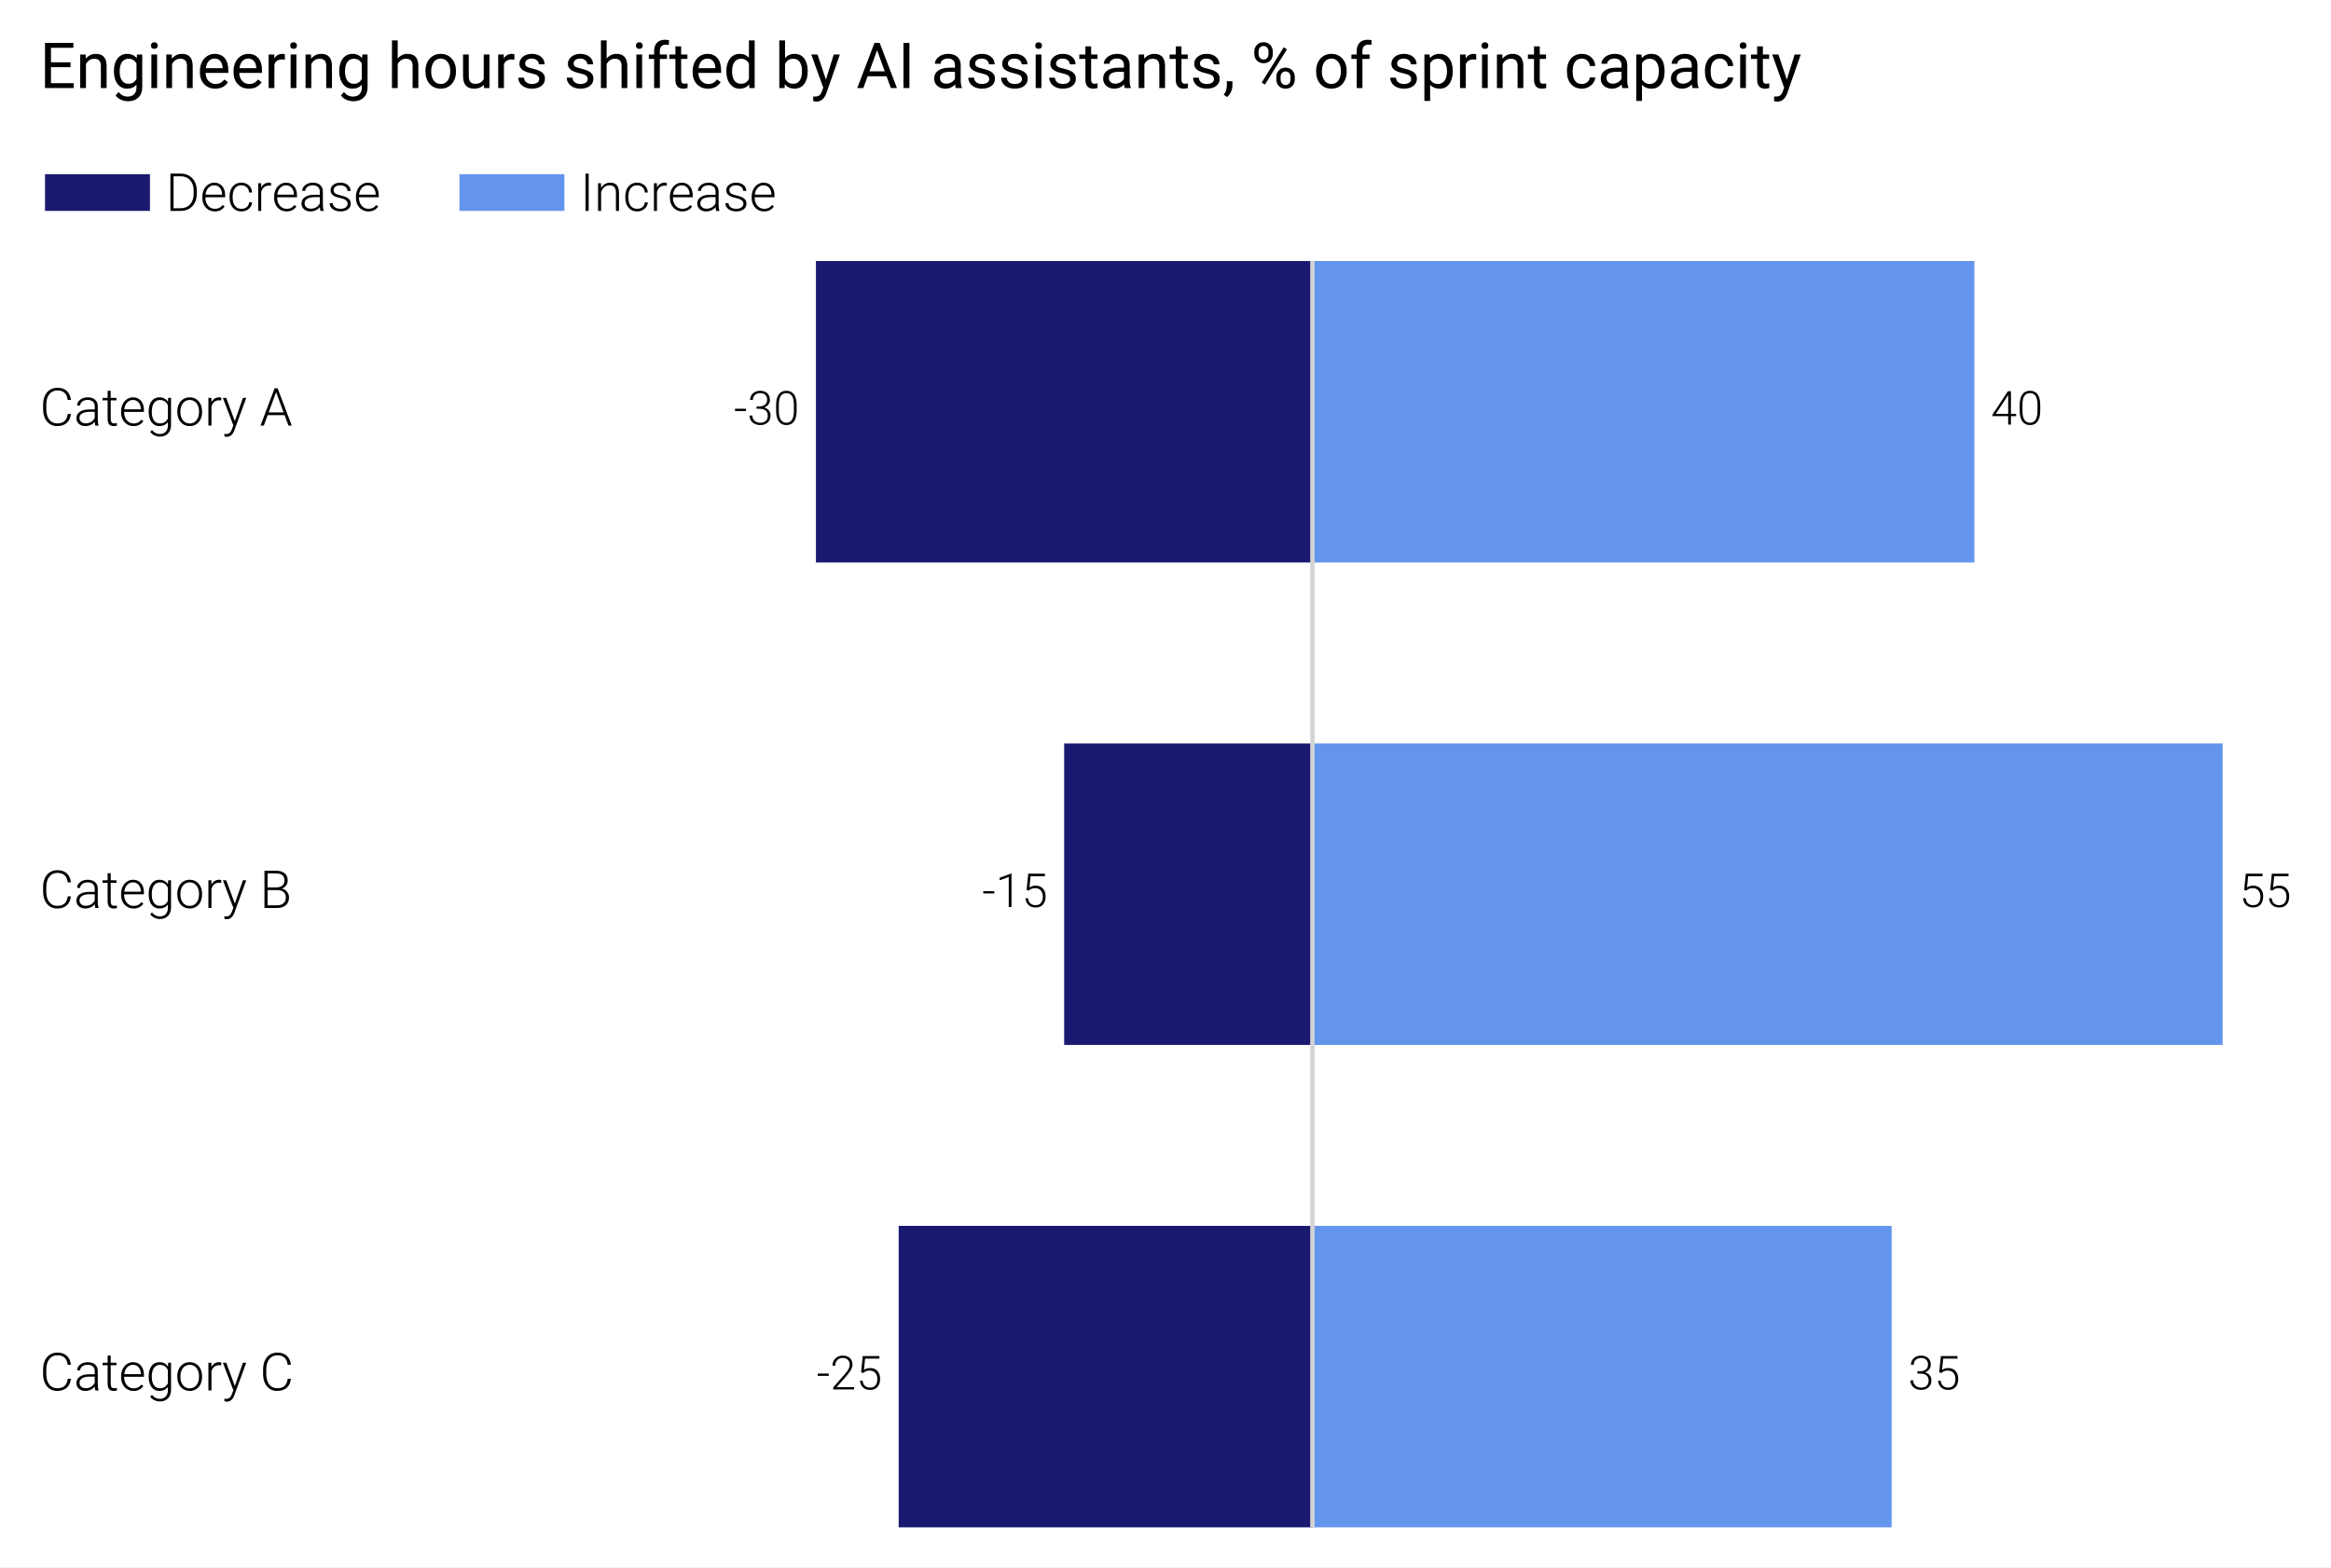
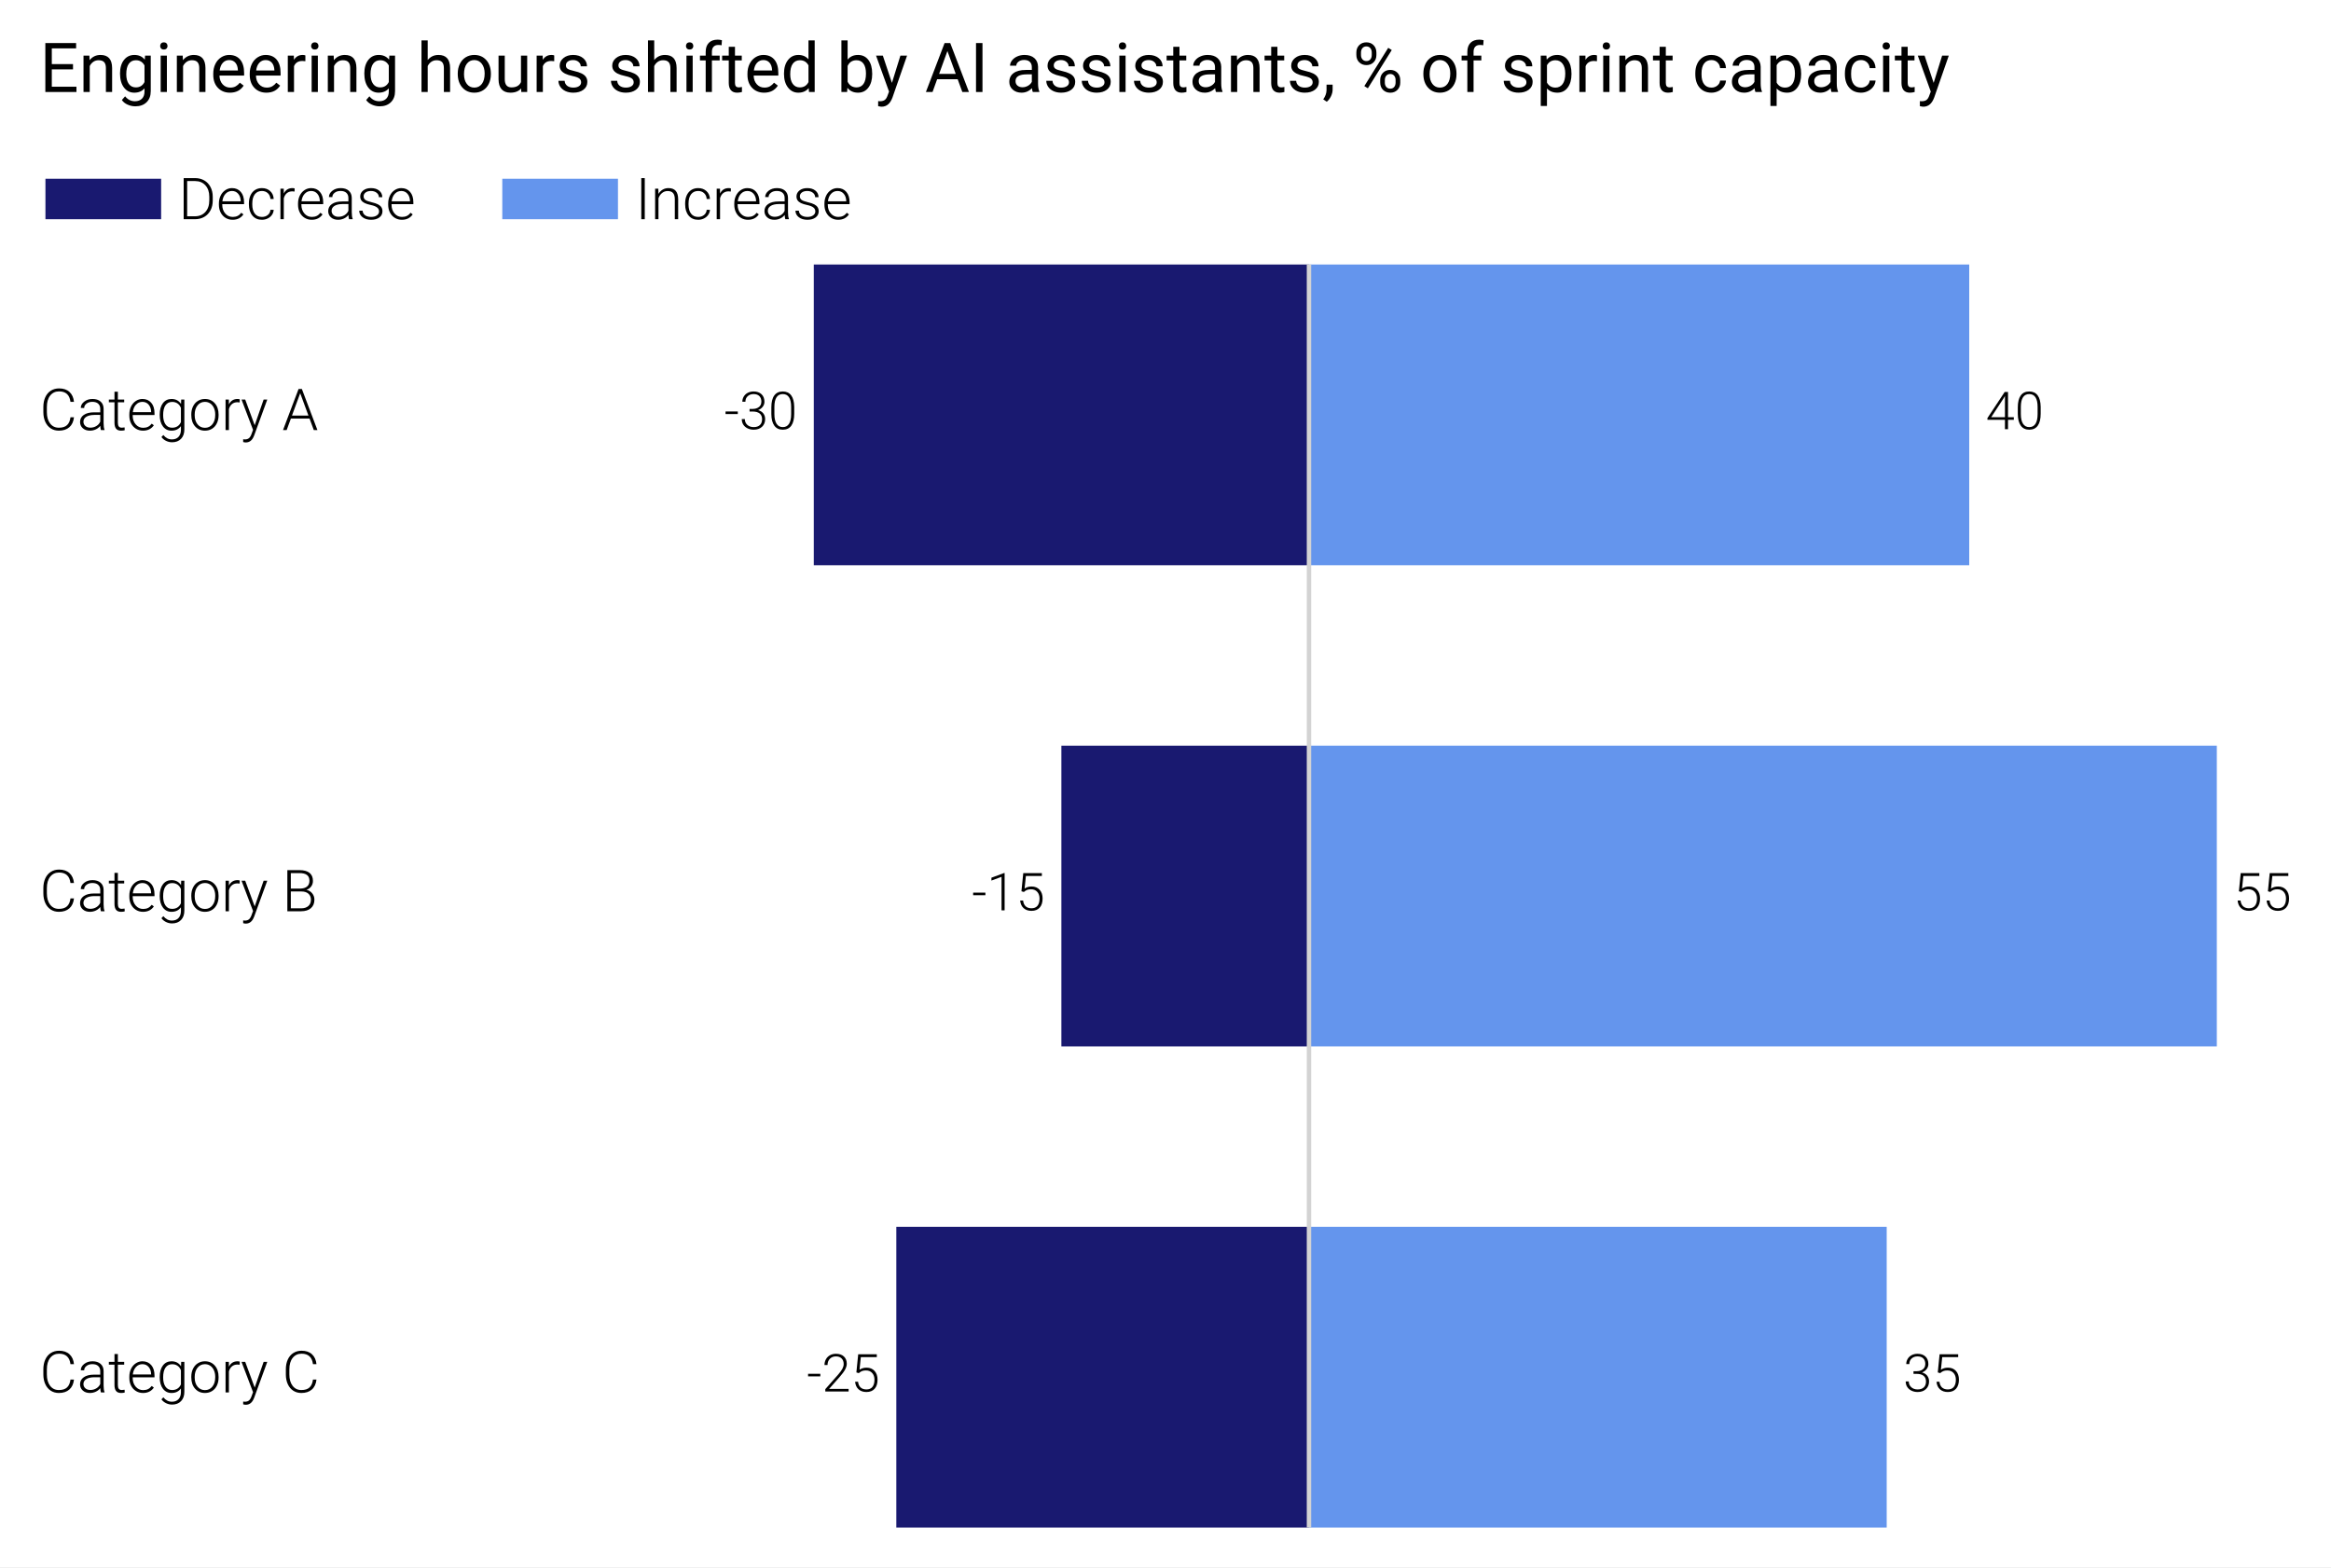
- <svg xmlns="http://www.w3.org/2000/svg" xmlns:xlink="http://www.w3.org/1999/xlink" width="422.039pt" height="283.789pt" viewBox="0 0 422.039 283.789" version="1.1">
+ <svg xmlns="http://www.w3.org/2000/svg" xmlns:xlink="http://www.w3.org/1999/xlink" width="423.147pt" height="284.55pt" viewBox="0 0 423.147 284.55" version="1.1">
  <defs>
    <style type="text/css">*{stroke-linejoin: round; stroke-linecap: butt}</style>
  </defs>
  <g id="figure_1">
    <g id="patch_1">
-       <path d="M 0 283.789  L 422.039 283.789  L 422.039 0  L 0 0  z " style="fill: #ffffff" />
+       <path d="M 0 284.55  L 423.147 284.55  L 423.147 0  L 0 0  z " style="fill: #ffffff" />
    </g>
    <g id="axes_1">
      <g id="patch_2">
-         <path d="M 147.728 276.589  L 402.42 276.589  L 402.42 47.266  L 147.728 47.266  z " style="fill: #ffffff" />
+         <path d="M 147.728 277.35  L 402.42 277.35  L 402.42 48.027  L 147.728 48.027  z " style="fill: #ffffff" />
      </g>
      <g id="patch_3">
-         <path d="M 237.619 276.589  L 162.709 276.589  L 162.709 221.989  L 237.619 221.989  z " clip-path="url(#pb558d24454)" style="fill: #191970" />
+         <path d="M 237.619 277.35  L 162.709 277.35  L 162.709 222.749  L 237.619 222.749  z " clip-path="url(#pd368057b19)" style="fill: #191970" />
      </g>
      <g id="patch_4">
-         <path d="M 237.619 189.228  L 192.673 189.228  L 192.673 134.628  L 237.619 134.628  z " clip-path="url(#pb558d24454)" style="fill: #191970" />
+         <path d="M 237.619 189.988  L 192.673 189.988  L 192.673 135.388  L 237.619 135.388  z " clip-path="url(#pd368057b19)" style="fill: #191970" />
      </g>
      <g id="patch_5">
-         <path d="M 237.619 101.867  L 147.728 101.867  L 147.728 47.266  L 237.619 47.266  z " clip-path="url(#pb558d24454)" style="fill: #191970" />
+         <path d="M 237.619 102.627  L 147.728 102.627  L 147.728 48.027  L 237.619 48.027  z " clip-path="url(#pd368057b19)" style="fill: #191970" />
      </g>
      <g id="patch_6">
-         <path d="M 237.619 276.589  L 342.493 276.589  L 342.493 221.989  L 237.619 221.989  z " clip-path="url(#pb558d24454)" style="fill: #6495ed" />
+         <path d="M 237.619 277.35  L 342.493 277.35  L 342.493 222.749  L 237.619 222.749  z " clip-path="url(#pd368057b19)" style="fill: #6495ed" />
      </g>
      <g id="patch_7">
-         <path d="M 237.619 189.228  L 402.42 189.228  L 402.42 134.628  L 237.619 134.628  z " clip-path="url(#pb558d24454)" style="fill: #6495ed" />
+         <path d="M 237.619 189.988  L 402.42 189.988  L 402.42 135.388  L 237.619 135.388  z " clip-path="url(#pd368057b19)" style="fill: #6495ed" />
      </g>
      <g id="patch_8">
-         <path d="M 237.619 101.867  L 357.475 101.867  L 357.475 47.266  L 237.619 47.266  z " clip-path="url(#pb558d24454)" style="fill: #6495ed" />
+         <path d="M 237.619 102.627  L 357.475 102.627  L 357.475 48.027  L 237.619 48.027  z " clip-path="url(#pd368057b19)" style="fill: #6495ed" />
      </g>
      <g id="matplotlib.axis_1" />
      <g id="matplotlib.axis_2" />
      <g id="line2d_1">
-         <path d="M 237.619 276.589  L 237.619 47.266  " clip-path="url(#pb558d24454)" style="fill: none; stroke: #d3d3d3; stroke-width: 0.8; stroke-linecap: square" />
+         <path d="M 237.619 277.35  L 237.619 48.027  " clip-path="url(#pd368057b19)" style="fill: none; stroke: #d3d3d3; stroke-width: 0.8; stroke-linecap: square" />
      </g>
      <g id="text_1">
-         <g transform="translate(7.2 251.7886) scale(0.095 -0.095)">
+         <g transform="translate(7.2 252.812) scale(0.105 -0.105)">
          <defs>
            <path id="Roboto-Light-43" d="M 3797 1419  Q 3719 700 3283 318  Q 2847 -63 2122 -63  Q 1616 -63 1227 190  Q 838 444 625 908  Q 413 1372 409 1969  L 409 2559  Q 409 3166 621 3634  Q 834 4103 1232 4358  Q 1631 4613 2150 4613  Q 2881 4613 3304 4217  Q 3728 3822 3797 3125  L 3409 3125  Q 3266 4284 2150 4284  Q 1531 4284 1164 3821  Q 797 3359 797 2544  L 797 1988  Q 797 1200 1155 731  Q 1513 263 2122 263  Q 2725 263 3031 552  Q 3338 841 3409 1419  L 3797 1419  z " transform="scale(0.015625)" />
            <path id="Roboto-Light-61" d="M 2622 0  Q 2566 159 2550 472  Q 2353 216 2048 76  Q 1744 -63 1403 -63  Q 916 -63 614 209  Q 313 481 313 897  Q 313 1391 723 1678  Q 1134 1966 1869 1966  L 2547 1966  L 2547 2350  Q 2547 2713 2323 2920  Q 2100 3128 1672 3128  Q 1281 3128 1025 2928  Q 769 2728 769 2447  L 394 2450  Q 394 2853 769 3148  Q 1144 3444 1691 3444  Q 2256 3444 2582 3161  Q 2909 2878 2919 2372  L 2919 772  Q 2919 281 3022 38  L 3022 0  L 2622 0  z M 1447 269  Q 1822 269 2117 450  Q 2413 631 2547 934  L 2547 1678  L 1878 1678  Q 1319 1672 1003 1473  Q 688 1275 688 928  Q 688 644 898 456  Q 1109 269 1447 269  z " transform="scale(0.015625)" />
            <path id="Roboto-Light-74" d="M 1069 4247  L 1069 3381  L 1769 3381  L 1769 3075  L 1069 3075  L 1069 822  Q 1069 541 1170 403  Q 1272 266 1509 266  Q 1603 266 1813 297  L 1828 -9  Q 1681 -63 1428 -63  Q 1044 -63 869 160  Q 694 384 694 819  L 694 3075  L 72 3075  L 72 3381  L 694 3381  L 694 4247  L 1069 4247  z " transform="scale(0.015625)" />
            <path id="Roboto-Light-65" d="M 1797 -63  Q 1366 -63 1017 150  Q 669 363 475 742  Q 281 1122 281 1594  L 281 1728  Q 281 2216 470 2606  Q 659 2997 996 3220  Q 1334 3444 1728 3444  Q 2344 3444 2705 3023  Q 3066 2603 3066 1875  L 3066 1666  L 653 1666  L 653 1594  Q 653 1019 983 636  Q 1313 253 1813 253  Q 2113 253 2342 362  Q 2572 472 2759 713  L 2994 534  Q 2581 -63 1797 -63  z M 1728 3125  Q 1306 3125 1017 2815  Q 728 2506 666 1984  L 2694 1984  L 2694 2025  Q 2678 2513 2415 2819  Q 2153 3125 1728 3125  z " transform="scale(0.015625)" />
            <path id="Roboto-Light-67" d="M 338 1722  Q 338 2516 689 2980  Q 1041 3444 1644 3444  Q 2334 3444 2694 2894  L 2713 3381  L 3063 3381  L 3063 69  Q 3063 -584 2697 -965  Q 2331 -1347 1706 -1347  Q 1353 -1347 1033 -1189  Q 713 -1031 528 -769  L 738 -544  Q 1134 -1031 1681 -1031  Q 2150 -1031 2412 -754  Q 2675 -478 2684 13  L 2684 438  Q 2325 -63 1638 -63  Q 1050 -63 694 406  Q 338 875 338 1672  L 338 1722  z M 716 1656  Q 716 1009 975 636  Q 1234 263 1706 263  Q 2397 263 2684 881  L 2684 2453  Q 2553 2778 2306 2948  Q 2059 3119 1713 3119  Q 1241 3119 978 2748  Q 716 2378 716 1656  z " transform="scale(0.015625)" />
            <path id="Roboto-Light-6f" d="M 281 1741  Q 281 2228 470 2618  Q 659 3009 1004 3226  Q 1350 3444 1788 3444  Q 2463 3444 2881 2970  Q 3300 2497 3300 1716  L 3300 1638  Q 3300 1147 3111 755  Q 2922 363 2578 150  Q 2234 -63 1794 -63  Q 1122 -63 701 410  Q 281 884 281 1666  L 281 1741  z M 656 1638  Q 656 1031 970 642  Q 1284 253 1794 253  Q 2300 253 2614 642  Q 2928 1031 2928 1669  L 2928 1741  Q 2928 2128 2784 2450  Q 2641 2772 2381 2948  Q 2122 3125 1788 3125  Q 1288 3125 972 2733  Q 656 2341 656 1706  L 656 1638  z " transform="scale(0.015625)" />
            <path id="Roboto-Light-72" d="M 2050 3063  Q 1931 3084 1797 3084  Q 1447 3084 1205 2889  Q 963 2694 859 2322  L 859 0  L 488 0  L 488 3381  L 853 3381  L 859 2844  Q 1156 3444 1813 3444  Q 1969 3444 2059 3403  L 2050 3063  z " transform="scale(0.015625)" />
            <path id="Roboto-Light-79" d="M 1559 538  L 2547 3381  L 2950 3381  L 1506 -575  L 1431 -750  Q 1153 -1366 572 -1366  Q 438 -1366 284 -1322  L 281 -1013  L 475 -1031  Q 750 -1031 920 -895  Q 1091 -759 1209 -428  L 1375 28  L 100 3381  L 509 3381  L 1559 538  z " transform="scale(0.015625)" />
            <path id="Roboto-Light-20" transform="scale(0.015625)" />
          </defs>
          <use xlink:href="#Roboto-Light-43" />
          <use xlink:href="#Roboto-Light-61" transform="translate(64.94141 0)" />
          <use xlink:href="#Roboto-Light-74" transform="translate(118.5059 0)" />
          <use xlink:href="#Roboto-Light-65" transform="translate(150.6348 0)" />
          <use xlink:href="#Roboto-Light-67" transform="translate(202.2949 0)" />
          <use xlink:href="#Roboto-Light-6f" transform="translate(257.7637 0)" />
          <use xlink:href="#Roboto-Light-72" transform="translate(313.7695 0)" />
          <use xlink:href="#Roboto-Light-79" transform="translate(347.4121 0)" />
          <use xlink:href="#Roboto-Light-20" transform="translate(394.9219 0)" />
          <use xlink:href="#Roboto-Light-43" transform="translate(419.2383 0)" />
        </g>
      </g>
      <g id="text_2">
-         <g transform="translate(7.2 164.4275) scale(0.095 -0.095)">
+         <g transform="translate(7.2 165.451) scale(0.105 -0.105)">
          <defs>
            <path id="Roboto-Light-42" d="M 575 0  L 575 4550  L 1919 4550  Q 2650 4550 3028 4248  Q 3406 3947 3406 3359  Q 3406 3006 3214 2745  Q 3022 2484 2688 2372  Q 3084 2284 3326 1981  Q 3569 1678 3569 1281  Q 3569 678 3180 339  Q 2791 0 2097 0  L 575 0  z M 959 2188  L 959 325  L 2113 325  Q 2606 325 2895 576  Q 3184 828 3184 1275  Q 3184 1697 2907 1942  Q 2631 2188 2144 2188  L 959 2188  z M 959 2509  L 2009 2509  Q 2491 2519 2755 2736  Q 3019 2953 3019 3369  Q 3019 3806 2745 4014  Q 2472 4222 1919 4222  L 959 4222  L 959 2509  z " transform="scale(0.015625)" />
          </defs>
          <use xlink:href="#Roboto-Light-43" />
          <use xlink:href="#Roboto-Light-61" transform="translate(64.94141 0)" />
          <use xlink:href="#Roboto-Light-74" transform="translate(118.5059 0)" />
          <use xlink:href="#Roboto-Light-65" transform="translate(150.6348 0)" />
          <use xlink:href="#Roboto-Light-67" transform="translate(202.2949 0)" />
          <use xlink:href="#Roboto-Light-6f" transform="translate(257.7637 0)" />
          <use xlink:href="#Roboto-Light-72" transform="translate(313.7695 0)" />
          <use xlink:href="#Roboto-Light-79" transform="translate(347.4121 0)" />
          <use xlink:href="#Roboto-Light-20" transform="translate(394.9219 0)" />
          <use xlink:href="#Roboto-Light-42" transform="translate(419.2383 0)" />
        </g>
      </g>
      <g id="text_3">
-         <g transform="translate(7.2 77.06645) scale(0.095 -0.095)">
+         <g transform="translate(7.2 78.08989) scale(0.105 -0.105)">
          <defs>
            <path id="Roboto-Light-41" d="M 3031 1275  L 966 1275  L 497 0  L 94 0  L 1816 4550  L 2181 4550  L 3903 0  L 3503 0  L 3031 1275  z M 1084 1603  L 2909 1603  L 1997 4081  L 1084 1603  z " transform="scale(0.015625)" />
          </defs>
          <use xlink:href="#Roboto-Light-43" />
          <use xlink:href="#Roboto-Light-61" transform="translate(64.94141 0)" />
          <use xlink:href="#Roboto-Light-74" transform="translate(118.5059 0)" />
          <use xlink:href="#Roboto-Light-65" transform="translate(150.6348 0)" />
          <use xlink:href="#Roboto-Light-67" transform="translate(202.2949 0)" />
          <use xlink:href="#Roboto-Light-6f" transform="translate(257.7637 0)" />
          <use xlink:href="#Roboto-Light-72" transform="translate(313.7695 0)" />
          <use xlink:href="#Roboto-Light-79" transform="translate(347.4121 0)" />
          <use xlink:href="#Roboto-Light-20" transform="translate(394.9219 0)" />
          <use xlink:href="#Roboto-Light-41" transform="translate(419.2383 0)" />
        </g>
      </g>
      <g id="text_4">
-         <g transform="translate(147.8596 251.6131) scale(0.085 -0.085)">
+         <g transform="translate(146.4651 252.6469) scale(0.095 -0.095)">
          <defs>
            <path id="Roboto-Light-2d" d="M 1650 1850  L 153 1850  L 153 2166  L 1650 2166  L 1650 1850  z " transform="scale(0.015625)" />
            <path id="Roboto-Light-32" d="M 3278 0  L 428 0  L 428 288  L 1988 2056  Q 2375 2503 2525 2793  Q 2675 3084 2675 3359  Q 2675 3791 2422 4042  Q 2169 4294 1725 4294  Q 1266 4294 983 4000  Q 700 3706 700 3238  L 328 3238  Q 328 3622 501 3937  Q 675 4253 995 4433  Q 1316 4613 1725 4613  Q 2350 4613 2701 4284  Q 3053 3956 3053 3391  Q 3053 3072 2854 2694  Q 2656 2316 2156 1750  L 888 316  L 3278 316  L 3278 0  z " transform="scale(0.015625)" />
            <path id="Roboto-Light-35" d="M 681 2331  L 903 4550  L 3178 4550  L 3178 4203  L 1225 4203  L 1066 2666  Q 1431 2916 1922 2916  Q 2538 2916 2903 2516  Q 3269 2116 3269 1450  Q 3269 731 2912 334  Q 2556 -63 1909 -63  Q 1316 -63 947 268  Q 578 600 525 1197  L 884 1197  Q 938 731 1200 492  Q 1463 253 1909 253  Q 2397 253 2645 562  Q 2894 872 2894 1444  Q 2894 1944 2616 2259  Q 2338 2575 1856 2575  Q 1591 2575 1394 2508  Q 1197 2441 978 2247  L 681 2331  z " transform="scale(0.015625)" />
          </defs>
          <use xlink:href="#Roboto-Light-2d" />
          <use xlink:href="#Roboto-Light-32" transform="translate(28.61328 0)" />
          <use xlink:href="#Roboto-Light-35" transform="translate(84.0332 0)" />
        </g>
      </g>
      <g id="text_5">
-         <g transform="translate(177.8235 164.2521) scale(0.085 -0.085)">
+         <g transform="translate(176.4289 165.2858) scale(0.095 -0.095)">
          <defs>
            <path id="Roboto-Light-31" d="M 2169 0  L 1794 0  L 1794 4100  L 556 3641  L 556 3991  L 2106 4566  L 2169 4566  L 2169 0  z " transform="scale(0.015625)" />
          </defs>
          <use xlink:href="#Roboto-Light-2d" />
          <use xlink:href="#Roboto-Light-31" transform="translate(28.61328 0)" />
          <use xlink:href="#Roboto-Light-35" transform="translate(84.0332 0)" />
        </g>
      </g>
      <g id="text_6">
-         <g transform="translate(132.8777 76.89098) scale(0.085 -0.085)">
+         <g transform="translate(131.4831 77.92473) scale(0.095 -0.095)">
          <defs>
            <path id="Roboto-Light-33" d="M 1259 2478  L 1647 2478  Q 1969 2478 2209 2592  Q 2450 2706 2576 2904  Q 2703 3103 2703 3363  Q 2703 3800 2456 4047  Q 2209 4294 1747 4294  Q 1309 4294 1029 4036  Q 750 3778 750 3356  L 375 3356  Q 375 3709 553 4001  Q 731 4294 1047 4453  Q 1363 4613 1747 4613  Q 2366 4613 2722 4275  Q 3078 3938 3078 3350  Q 3078 3022 2870 2745  Q 2663 2469 2300 2331  Q 2725 2213 2944 1923  Q 3163 1634 3163 1234  Q 3163 650 2781 293  Q 2400 -63 1763 -63  Q 1356 -63 1017 100  Q 678 263 492 555  Q 306 847 306 1234  L 681 1234  Q 681 800 984 526  Q 1288 253 1763 253  Q 2247 253 2517 501  Q 2788 750 2788 1222  Q 2788 1678 2495 1918  Q 2203 2159 1634 2159  L 1259 2159  L 1259 2478  z " transform="scale(0.015625)" />
            <path id="Roboto-Light-30" d="M 3172 1897  Q 3172 934 2819 435  Q 2466 -63 1778 -63  Q 1103 -63 743 426  Q 384 916 375 1850  L 375 2666  Q 375 3625 731 4119  Q 1088 4613 1772 4613  Q 2447 4613 2803 4136  Q 3159 3659 3172 2731  L 3172 1897  z M 2797 2713  Q 2797 3494 2542 3894  Q 2288 4294 1772 4294  Q 1266 4294 1009 3903  Q 753 3513 747 2750  L 747 1856  Q 747 1078 1011 665  Q 1275 253 1778 253  Q 2278 253 2536 656  Q 2794 1059 2797 1838  L 2797 2713  z " transform="scale(0.015625)" />
          </defs>
          <use xlink:href="#Roboto-Light-2d" />
          <use xlink:href="#Roboto-Light-33" transform="translate(28.61328 0)" />
          <use xlink:href="#Roboto-Light-30" transform="translate(84.0332 0)" />
        </g>
      </g>
      <g id="text_7">
-         <g transform="translate(345.4891 251.6131) scale(0.085 -0.085)">
+         <g transform="translate(345.4891 252.6469) scale(0.095 -0.095)">
          <use xlink:href="#Roboto-Light-33" />
          <use xlink:href="#Roboto-Light-35" transform="translate(55.41992 0)" />
        </g>
      </g>
      <g id="text_8">
-         <g transform="translate(405.4169 164.2521) scale(0.085 -0.085)">
+         <g transform="translate(405.4169 165.2858) scale(0.095 -0.095)">
          <use xlink:href="#Roboto-Light-35" />
          <use xlink:href="#Roboto-Light-35" transform="translate(55.41992 0)" />
        </g>
      </g>
      <g id="text_9">
-         <g transform="translate(360.4711 76.89098) scale(0.085 -0.085)">
+         <g transform="translate(360.4711 77.92473) scale(0.095 -0.095)">
          <defs>
            <path id="Roboto-Light-34" d="M 2725 1466  L 3434 1466  L 3434 1150  L 2725 1150  L 2725 0  L 2350 0  L 2350 1150  L 209 1150  L 209 1363  L 2316 4550  L 2725 4550  L 2725 1466  z M 669 1466  L 2350 1466  L 2350 4066  L 2184 3778  L 669 1466  z " transform="scale(0.015625)" />
          </defs>
          <use xlink:href="#Roboto-Light-34" />
          <use xlink:href="#Roboto-Light-30" transform="translate(55.41992 0)" />
        </g>
      </g>
    </g>
    <g id="text_10">
-       <g transform="translate(7.2 15.94359) scale(0.115 -0.115)">
+       <g transform="translate(7.2 16.70391) scale(0.125 -0.125)">
        <defs>
          <path id="Roboto-Regular-45" d="M 3100 2103  L 1128 2103  L 1128 491  L 3419 491  L 3419 0  L 528 0  L 528 4550  L 3388 4550  L 3388 4056  L 1128 4056  L 1128 2594  L 3100 2594  L 3100 2103  z " transform="scale(0.015625)" />
          <path id="Roboto-Regular-6e" d="M 984 3381  L 1003 2956  Q 1391 3444 2016 3444  Q 3088 3444 3097 2234  L 3097 0  L 2519 0  L 2519 2238  Q 2516 2603 2352 2778  Q 2188 2953 1841 2953  Q 1559 2953 1346 2803  Q 1134 2653 1016 2409  L 1016 0  L 438 0  L 438 3381  L 984 3381  z " transform="scale(0.015625)" />
          <path id="Roboto-Regular-67" d="M 300 1719  Q 300 2509 665 2976  Q 1031 3444 1634 3444  Q 2253 3444 2600 3006  L 2628 3381  L 3156 3381  L 3156 81  Q 3156 -575 2767 -953  Q 2378 -1331 1722 -1331  Q 1356 -1331 1006 -1175  Q 656 -1019 472 -747  L 772 -400  Q 1144 -859 1681 -859  Q 2103 -859 2339 -621  Q 2575 -384 2575 47  L 2575 338  Q 2228 -63 1628 -63  Q 1034 -63 667 415  Q 300 894 300 1719  z M 881 1653  Q 881 1081 1115 754  Q 1350 428 1772 428  Q 2319 428 2575 925  L 2575 2469  Q 2309 2953 1778 2953  Q 1356 2953 1118 2625  Q 881 2297 881 1653  z " transform="scale(0.015625)" />
          <path id="Roboto-Regular-69" d="M 1066 0  L 488 0  L 488 3381  L 1066 3381  L 1066 0  z M 441 4278  Q 441 4419 527 4516  Q 613 4613 781 4613  Q 950 4613 1037 4516  Q 1125 4419 1125 4278  Q 1125 4138 1037 4044  Q 950 3950 781 3950  Q 613 3950 527 4044  Q 441 4138 441 4278  z " transform="scale(0.015625)" />
          <path id="Roboto-Regular-65" d="M 1841 -63  Q 1153 -63 722 389  Q 291 841 291 1597  L 291 1703  Q 291 2206 483 2601  Q 675 2997 1020 3220  Q 1366 3444 1769 3444  Q 2428 3444 2793 3009  Q 3159 2575 3159 1766  L 3159 1525  L 869 1525  Q 881 1025 1161 717  Q 1441 409 1872 409  Q 2178 409 2390 534  Q 2603 659 2763 866  L 3116 591  Q 2691 -63 1841 -63  z M 1769 2969  Q 1419 2969 1181 2714  Q 944 2459 888 2000  L 2581 2000  L 2581 2044  Q 2556 2484 2343 2726  Q 2131 2969 1769 2969  z " transform="scale(0.015625)" />
          <path id="Roboto-Regular-72" d="M 2072 2863  Q 1941 2884 1788 2884  Q 1219 2884 1016 2400  L 1016 0  L 438 0  L 438 3381  L 1000 3381  L 1009 2991  Q 1294 3444 1816 3444  Q 1984 3444 2072 3400  L 2072 2863  z " transform="scale(0.015625)" />
          <path id="Roboto-Regular-20" transform="scale(0.015625)" />
          <path id="Roboto-Regular-68" d="M 1016 2972  Q 1400 3444 2016 3444  Q 3088 3444 3097 2234  L 3097 0  L 2519 0  L 2519 2238  Q 2516 2603 2352 2778  Q 2188 2953 1841 2953  Q 1559 2953 1346 2803  Q 1134 2653 1016 2409  L 1016 0  L 438 0  L 438 4800  L 1016 4800  L 1016 2972  z " transform="scale(0.015625)" />
          <path id="Roboto-Regular-6f" d="M 284 1722  Q 284 2219 479 2616  Q 675 3013 1023 3228  Q 1372 3444 1819 3444  Q 2509 3444 2936 2966  Q 3363 2488 3363 1694  L 3363 1653  Q 3363 1159 3173 767  Q 2984 375 2632 156  Q 2281 -63 1825 -63  Q 1138 -63 711 415  Q 284 894 284 1681  L 284 1722  z M 866 1653  Q 866 1091 1127 750  Q 1388 409 1825 409  Q 2266 409 2525 754  Q 2784 1100 2784 1722  Q 2784 2278 2520 2623  Q 2256 2969 1819 2969  Q 1391 2969 1128 2628  Q 866 2288 866 1653  z " transform="scale(0.015625)" />
          <path id="Roboto-Regular-75" d="M 2525 334  Q 2188 -63 1534 -63  Q 994 -63 711 251  Q 428 566 425 1181  L 425 3381  L 1003 3381  L 1003 1197  Q 1003 428 1628 428  Q 2291 428 2509 922  L 2509 3381  L 3088 3381  L 3088 0  L 2538 0  L 2525 334  z " transform="scale(0.015625)" />
          <path id="Roboto-Regular-73" d="M 2406 897  Q 2406 1131 2229 1261  Q 2053 1391 1614 1484  Q 1175 1578 917 1709  Q 659 1841 536 2022  Q 413 2203 413 2453  Q 413 2869 764 3156  Q 1116 3444 1663 3444  Q 2238 3444 2595 3147  Q 2953 2850 2953 2388  L 2372 2388  Q 2372 2625 2170 2797  Q 1969 2969 1663 2969  Q 1347 2969 1169 2831  Q 991 2694 991 2472  Q 991 2263 1156 2156  Q 1322 2050 1755 1953  Q 2188 1856 2456 1722  Q 2725 1588 2854 1398  Q 2984 1209 2984 938  Q 2984 484 2621 210  Q 2259 -63 1681 -63  Q 1275 -63 962 81  Q 650 225 473 483  Q 297 741 297 1041  L 875 1041  Q 891 750 1108 579  Q 1325 409 1681 409  Q 2009 409 2207 542  Q 2406 675 2406 897  z " transform="scale(0.015625)" />
          <path id="Roboto-Regular-66" d="M 722 0  L 722 2934  L 188 2934  L 188 3381  L 722 3381  L 722 3728  Q 722 4272 1012 4569  Q 1303 4866 1834 4866  Q 2034 4866 2231 4813  L 2200 4344  Q 2053 4372 1888 4372  Q 1606 4372 1453 4208  Q 1300 4044 1300 3738  L 1300 3381  L 2022 3381  L 2022 2934  L 1300 2934  L 1300 0  L 722 0  z " transform="scale(0.015625)" />
          <path id="Roboto-Regular-74" d="M 1222 4200  L 1222 3381  L 1853 3381  L 1853 2934  L 1222 2934  L 1222 838  Q 1222 634 1306 532  Q 1391 431 1594 431  Q 1694 431 1869 469  L 1869 0  Q 1641 -63 1425 -63  Q 1038 -63 841 171  Q 644 406 644 838  L 644 2934  L 28 2934  L 28 3381  L 644 3381  L 644 4200  L 1222 4200  z " transform="scale(0.015625)" />
          <path id="Roboto-Regular-64" d="M 297 1719  Q 297 2497 665 2970  Q 1034 3444 1631 3444  Q 2225 3444 2572 3038  L 2572 4800  L 3150 4800  L 3150 0  L 2619 0  L 2591 363  Q 2244 -63 1625 -63  Q 1038 -63 667 418  Q 297 900 297 1675  L 297 1719  z M 875 1653  Q 875 1078 1112 753  Q 1350 428 1769 428  Q 2319 428 2572 922  L 2572 2475  Q 2313 2953 1775 2953  Q 1350 2953 1112 2625  Q 875 2297 875 1653  z " transform="scale(0.015625)" />
          <path id="Roboto-Regular-62" d="M 3300 1653  Q 3300 878 2944 407  Q 2588 -63 1988 -63  Q 1347 -63 997 391  L 969 0  L 438 0  L 438 4800  L 1016 4800  L 1016 3009  Q 1366 3444 1981 3444  Q 2597 3444 2948 2978  Q 3300 2513 3300 1703  L 3300 1653  z M 2722 1719  Q 2722 2309 2494 2631  Q 2266 2953 1838 2953  Q 1266 2953 1016 2422  L 1016 959  Q 1281 428 1844 428  Q 2259 428 2490 750  Q 2722 1072 2722 1719  z " transform="scale(0.015625)" />
          <path id="Roboto-Regular-79" d="M 1544 847  L 2331 3381  L 2950 3381  L 1591 -522  Q 1275 -1366 588 -1366  L 478 -1356  L 263 -1316  L 263 -847  L 419 -859  Q 713 -859 877 -740  Q 1041 -622 1147 -306  L 1275 38  L 69 3381  L 700 3381  L 1544 847  z " transform="scale(0.015625)" />
          <path id="Roboto-Regular-41" d="M 3041 1188  L 1134 1188  L 706 0  L 88 0  L 1825 4550  L 2350 4550  L 4091 0  L 3475 0  L 3041 1188  z M 1316 1681  L 2863 1681  L 2088 3809  L 1316 1681  z " transform="scale(0.015625)" />
          <path id="Roboto-Regular-49" d="M 1172 0  L 572 0  L 572 4550  L 1172 4550  L 1172 0  z " transform="scale(0.015625)" />
          <path id="Roboto-Regular-61" d="M 2525 0  Q 2475 100 2444 356  Q 2041 -63 1481 -63  Q 981 -63 661 220  Q 341 503 341 938  Q 341 1466 742 1758  Q 1144 2050 1872 2050  L 2434 2050  L 2434 2316  Q 2434 2619 2253 2798  Q 2072 2978 1719 2978  Q 1409 2978 1200 2822  Q 991 2666 991 2444  L 409 2444  Q 409 2697 589 2933  Q 769 3169 1076 3306  Q 1384 3444 1753 3444  Q 2338 3444 2669 3151  Q 3000 2859 3013 2347  L 3013 791  Q 3013 325 3131 50  L 3131 0  L 2525 0  z M 1566 441  Q 1838 441 2081 581  Q 2325 722 2434 947  L 2434 1641  L 1981 1641  Q 919 1641 919 1019  Q 919 747 1100 594  Q 1281 441 1566 441  z " transform="scale(0.015625)" />
          <path id="Roboto-Regular-2c" d="M 419 -906  L 91 -681  Q 384 -272 397 163  L 397 684  L 963 684  L 963 231  Q 963 -84 808 -400  Q 653 -716 419 -906  z " transform="scale(0.015625)" />
          <path id="Roboto-Regular-25" d="M 328 3675  Q 328 4084 589 4350  Q 850 4616 1259 4616  Q 1675 4616 1933 4348  Q 2191 4081 2191 3656  L 2191 3434  Q 2191 3022 1930 2761  Q 1669 2500 1266 2500  Q 859 2500 593 2761  Q 328 3022 328 3456  L 328 3675  z M 759 3434  Q 759 3191 896 3033  Q 1034 2875 1266 2875  Q 1488 2875 1623 3028  Q 1759 3181 1759 3447  L 1759 3675  Q 1759 3919 1625 4078  Q 1491 4238 1259 4238  Q 1028 4238 893 4078  Q 759 3919 759 3663  L 759 3434  z M 2544 1116  Q 2544 1525 2805 1789  Q 3066 2053 3475 2053  Q 3884 2053 4146 1790  Q 4409 1528 4409 1094  L 4409 872  Q 4409 463 4148 198  Q 3888 -66 3481 -66  Q 3075 -66 2809 195  Q 2544 456 2544 891  L 2544 1116  z M 2975 872  Q 2975 625 3112 467  Q 3250 309 3481 309  Q 3706 309 3840 464  Q 3975 619 3975 884  L 3975 1116  Q 3975 1363 3839 1519  Q 3703 1675 3475 1675  Q 3253 1675 3114 1520  Q 2975 1366 2975 1103  L 2975 872  z M 1397 344  L 1069 550  L 3291 4106  L 3619 3900  L 1397 344  z " transform="scale(0.015625)" />
          <path id="Roboto-Regular-70" d="M 3294 1653  Q 3294 881 2941 409  Q 2588 -63 1984 -63  Q 1369 -63 1016 328  L 1016 -1300  L 438 -1300  L 438 3381  L 966 3381  L 994 3006  Q 1347 3444 1975 3444  Q 2584 3444 2939 2984  Q 3294 2525 3294 1706  L 3294 1653  z M 2716 1719  Q 2716 2291 2472 2622  Q 2228 2953 1803 2953  Q 1278 2953 1016 2488  L 1016 872  Q 1275 409 1809 409  Q 2225 409 2470 739  Q 2716 1069 2716 1719  z " transform="scale(0.015625)" />
          <path id="Roboto-Regular-63" d="M 1794 409  Q 2103 409 2334 596  Q 2566 784 2591 1066  L 3138 1066  Q 3122 775 2937 512  Q 2753 250 2445 93  Q 2138 -63 1794 -63  Q 1103 -63 695 398  Q 288 859 288 1659  L 288 1756  Q 288 2250 469 2634  Q 650 3019 989 3231  Q 1328 3444 1791 3444  Q 2359 3444 2736 3103  Q 3113 2763 3138 2219  L 2591 2219  Q 2566 2547 2342 2758  Q 2119 2969 1791 2969  Q 1350 2969 1108 2651  Q 866 2334 866 1734  L 866 1625  Q 866 1041 1106 725  Q 1347 409 1794 409  z " transform="scale(0.015625)" />
        </defs>
        <use xlink:href="#Roboto-Regular-45" />
        <use xlink:href="#Roboto-Regular-6e" transform="translate(56.83594 0)" />
        <use xlink:href="#Roboto-Regular-67" transform="translate(112.0117 0)" />
        <use xlink:href="#Roboto-Regular-69" transform="translate(168.1152 0)" />
        <use xlink:href="#Roboto-Regular-6e" transform="translate(192.3828 0)" />
        <use xlink:href="#Roboto-Regular-65" transform="translate(247.5586 0)" />
        <use xlink:href="#Roboto-Regular-65" transform="translate(300.5371 0)" />
        <use xlink:href="#Roboto-Regular-72" transform="translate(353.5156 0)" />
        <use xlink:href="#Roboto-Regular-69" transform="translate(387.3535 0)" />
        <use xlink:href="#Roboto-Regular-6e" transform="translate(411.6211 0)" />
        <use xlink:href="#Roboto-Regular-67" transform="translate(466.7969 0)" />
        <use xlink:href="#Roboto-Regular-20" transform="translate(522.9004 0)" />
        <use xlink:href="#Roboto-Regular-68" transform="translate(547.6562 0)" />
        <use xlink:href="#Roboto-Regular-6f" transform="translate(602.7344 0)" />
        <use xlink:href="#Roboto-Regular-75" transform="translate(659.7656 0)" />
        <use xlink:href="#Roboto-Regular-72" transform="translate(714.8926 0)" />
        <use xlink:href="#Roboto-Regular-73" transform="translate(748.7305 0)" />
        <use xlink:href="#Roboto-Regular-20" transform="translate(800.293 0)" />
        <use xlink:href="#Roboto-Regular-73" transform="translate(825.0488 0)" />
        <use xlink:href="#Roboto-Regular-68" transform="translate(876.6113 0)" />
        <use xlink:href="#Roboto-Regular-69" transform="translate(931.6895 0)" />
        <use xlink:href="#Roboto-Regular-66" transform="translate(955.957 0)" />
        <use xlink:href="#Roboto-Regular-74" transform="translate(990.6738 0)" />
        <use xlink:href="#Roboto-Regular-65" transform="translate(1023.34 0)" />
        <use xlink:href="#Roboto-Regular-64" transform="translate(1076.318 0)" />
        <use xlink:href="#Roboto-Regular-20" transform="translate(1132.715 0)" />
        <use xlink:href="#Roboto-Regular-62" transform="translate(1157.471 0)" />
        <use xlink:href="#Roboto-Regular-79" transform="translate(1213.574 0)" />
        <use xlink:href="#Roboto-Regular-20" transform="translate(1260.889 0)" />
        <use xlink:href="#Roboto-Regular-41" transform="translate(1285.645 0)" />
        <use xlink:href="#Roboto-Regular-49" transform="translate(1350.879 0)" />
        <use xlink:href="#Roboto-Regular-20" transform="translate(1378.076 0)" />
        <use xlink:href="#Roboto-Regular-61" transform="translate(1402.832 0)" />
        <use xlink:href="#Roboto-Regular-73" transform="translate(1457.227 0)" />
        <use xlink:href="#Roboto-Regular-73" transform="translate(1508.789 0)" />
        <use xlink:href="#Roboto-Regular-69" transform="translate(1560.352 0)" />
        <use xlink:href="#Roboto-Regular-73" transform="translate(1584.619 0)" />
        <use xlink:href="#Roboto-Regular-74" transform="translate(1636.182 0)" />
        <use xlink:href="#Roboto-Regular-61" transform="translate(1668.848 0)" />
        <use xlink:href="#Roboto-Regular-6e" transform="translate(1723.242 0)" />
        <use xlink:href="#Roboto-Regular-74" transform="translate(1778.418 0)" />
        <use xlink:href="#Roboto-Regular-73" transform="translate(1811.084 0)" />
        <use xlink:href="#Roboto-Regular-2c" transform="translate(1862.646 0)" />
        <use xlink:href="#Roboto-Regular-20" transform="translate(1882.275 0)" />
        <use xlink:href="#Roboto-Regular-25" transform="translate(1907.031 0)" />
        <use xlink:href="#Roboto-Regular-20" transform="translate(1980.273 0)" />
        <use xlink:href="#Roboto-Regular-6f" transform="translate(2005.029 0)" />
        <use xlink:href="#Roboto-Regular-66" transform="translate(2062.061 0)" />
        <use xlink:href="#Roboto-Regular-20" transform="translate(2096.777 0)" />
        <use xlink:href="#Roboto-Regular-73" transform="translate(2121.533 0)" />
        <use xlink:href="#Roboto-Regular-70" transform="translate(2173.096 0)" />
        <use xlink:href="#Roboto-Regular-72" transform="translate(2229.199 0)" />
        <use xlink:href="#Roboto-Regular-69" transform="translate(2263.037 0)" />
        <use xlink:href="#Roboto-Regular-6e" transform="translate(2287.305 0)" />
        <use xlink:href="#Roboto-Regular-74" transform="translate(2342.48 0)" />
        <use xlink:href="#Roboto-Regular-20" transform="translate(2375.146 0)" />
        <use xlink:href="#Roboto-Regular-63" transform="translate(2399.902 0)" />
        <use xlink:href="#Roboto-Regular-61" transform="translate(2452.246 0)" />
        <use xlink:href="#Roboto-Regular-70" transform="translate(2506.641 0)" />
        <use xlink:href="#Roboto-Regular-61" transform="translate(2562.744 0)" />
        <use xlink:href="#Roboto-Regular-63" transform="translate(2617.139 0)" />
        <use xlink:href="#Roboto-Regular-69" transform="translate(2669.482 0)" />
        <use xlink:href="#Roboto-Regular-74" transform="translate(2693.75 0)" />
        <use xlink:href="#Roboto-Regular-79" transform="translate(2726.416 0)" />
      </g>
    </g>
    <g id="legend_1">
      <g id="patch_9">
-         <path d="M 8.15 38.192  L 27.15 38.192  L 27.15 31.542  L 8.15 31.542  z " style="fill: #191970" />
+         <path d="M 8.25 39.802  L 29.25 39.802  L 29.25 32.452  L 8.25 32.452  z " style="fill: #191970" />
      </g>
      <g id="text_11">
-         <g transform="translate(30 38.19182) scale(0.095 -0.095)">
+         <g transform="translate(32.4 39.80213) scale(0.105 -0.105)">
          <defs>
            <path id="Roboto-Light-44" d="M 575 0  L 575 4550  L 1847 4550  Q 2406 4550 2850 4295  Q 3294 4041 3542 3566  Q 3791 3091 3791 2484  L 3791 2066  Q 3791 1456 3544 984  Q 3297 513 2848 256  Q 2400 0 1819 0  L 575 0  z M 959 4222  L 959 325  L 1822 325  Q 2541 325 2975 801  Q 3409 1278 3409 2091  L 3409 2491  Q 3409 3275 2981 3747  Q 2553 4219 1853 4222  L 959 4222  z " transform="scale(0.015625)" />
            <path id="Roboto-Light-63" d="M 1738 253  Q 2128 253 2392 473  Q 2656 694 2678 1044  L 3038 1044  Q 3022 734 2844 479  Q 2666 225 2370 81  Q 2075 -63 1738 -63  Q 1072 -63 683 400  Q 294 863 294 1644  L 294 1756  Q 294 2256 469 2640  Q 644 3025 970 3234  Q 1297 3444 1734 3444  Q 2291 3444 2652 3112  Q 3013 2781 3038 2241  L 2678 2241  Q 2653 2638 2392 2881  Q 2131 3125 1734 3125  Q 1228 3125 948 2759  Q 669 2394 669 1734  L 669 1625  Q 669 978 948 615  Q 1228 253 1738 253  z " transform="scale(0.015625)" />
            <path id="Roboto-Light-73" d="M 2513 859  Q 2513 1138 2289 1306  Q 2066 1475 1616 1570  Q 1166 1666 917 1789  Q 669 1913 548 2091  Q 428 2269 428 2522  Q 428 2922 762 3183  Q 1097 3444 1619 3444  Q 2184 3444 2526 3164  Q 2869 2884 2869 2434  L 2494 2434  Q 2494 2731 2245 2928  Q 1997 3125 1619 3125  Q 1250 3125 1026 2961  Q 803 2797 803 2534  Q 803 2281 989 2142  Q 1175 2003 1667 1887  Q 2159 1772 2404 1640  Q 2650 1509 2769 1325  Q 2888 1141 2888 878  Q 2888 450 2542 193  Q 2197 -63 1641 -63  Q 1050 -63 683 223  Q 316 509 316 947  L 691 947  Q 713 619 967 436  Q 1222 253 1641 253  Q 2031 253 2272 425  Q 2513 597 2513 859  z " transform="scale(0.015625)" />
          </defs>
          <use xlink:href="#Roboto-Light-44" />
          <use xlink:href="#Roboto-Light-65" transform="translate(65.47852 0)" />
          <use xlink:href="#Roboto-Light-63" transform="translate(117.1387 0)" />
          <use xlink:href="#Roboto-Light-72" transform="translate(168.6523 0)" />
          <use xlink:href="#Roboto-Light-65" transform="translate(202.2949 0)" />
          <use xlink:href="#Roboto-Light-61" transform="translate(253.9551 0)" />
          <use xlink:href="#Roboto-Light-73" transform="translate(307.5195 0)" />
          <use xlink:href="#Roboto-Light-65" transform="translate(358.1543 0)" />
        </g>
      </g>
      <g id="patch_10">
-         <path d="M 83.182 38.192  L 102.182 38.192  L 102.182 31.542  L 83.182 31.542  z " style="fill: #6495ed" />
+         <path d="M 91.18 39.802  L 112.18 39.802  L 112.18 32.452  L 91.18 32.452  z " style="fill: #6495ed" />
      </g>
      <g id="text_12">
-         <g transform="translate(105.0322 38.19182) scale(0.095 -0.095)">
+         <g transform="translate(115.3303 39.80213) scale(0.105 -0.105)">
          <defs>
            <path id="Roboto-Light-49" d="M 1044 0  L 659 0  L 659 4550  L 1044 4550  L 1044 0  z " transform="scale(0.015625)" />
            <path id="Roboto-Light-6e" d="M 844 3381  L 856 2803  Q 1047 3116 1331 3280  Q 1616 3444 1959 3444  Q 2503 3444 2768 3137  Q 3034 2831 3038 2219  L 3038 0  L 2666 0  L 2666 2222  Q 2663 2675 2473 2897  Q 2284 3119 1869 3119  Q 1522 3119 1255 2901  Q 988 2684 859 2316  L 859 0  L 488 0  L 488 3381  L 844 3381  z " transform="scale(0.015625)" />
          </defs>
          <use xlink:href="#Roboto-Light-49" />
          <use xlink:href="#Roboto-Light-6e" transform="translate(26.61133 0)" />
          <use xlink:href="#Roboto-Light-63" transform="translate(81.54297 0)" />
          <use xlink:href="#Roboto-Light-72" transform="translate(133.0566 0)" />
          <use xlink:href="#Roboto-Light-65" transform="translate(166.6992 0)" />
          <use xlink:href="#Roboto-Light-61" transform="translate(218.3594 0)" />
          <use xlink:href="#Roboto-Light-73" transform="translate(271.9238 0)" />
          <use xlink:href="#Roboto-Light-65" transform="translate(322.5586 0)" />
        </g>
      </g>
    </g>
  </g>
  <defs>
-     <clipPath id="pb558d24454">
-       <rect x="147.728" y="47.266" width="254.693" height="229.323" />
+     <clipPath id="pd368057b19">
+       <rect x="147.728" y="48.027" width="254.693" height="229.323" />
    </clipPath>
  </defs>
</svg>
